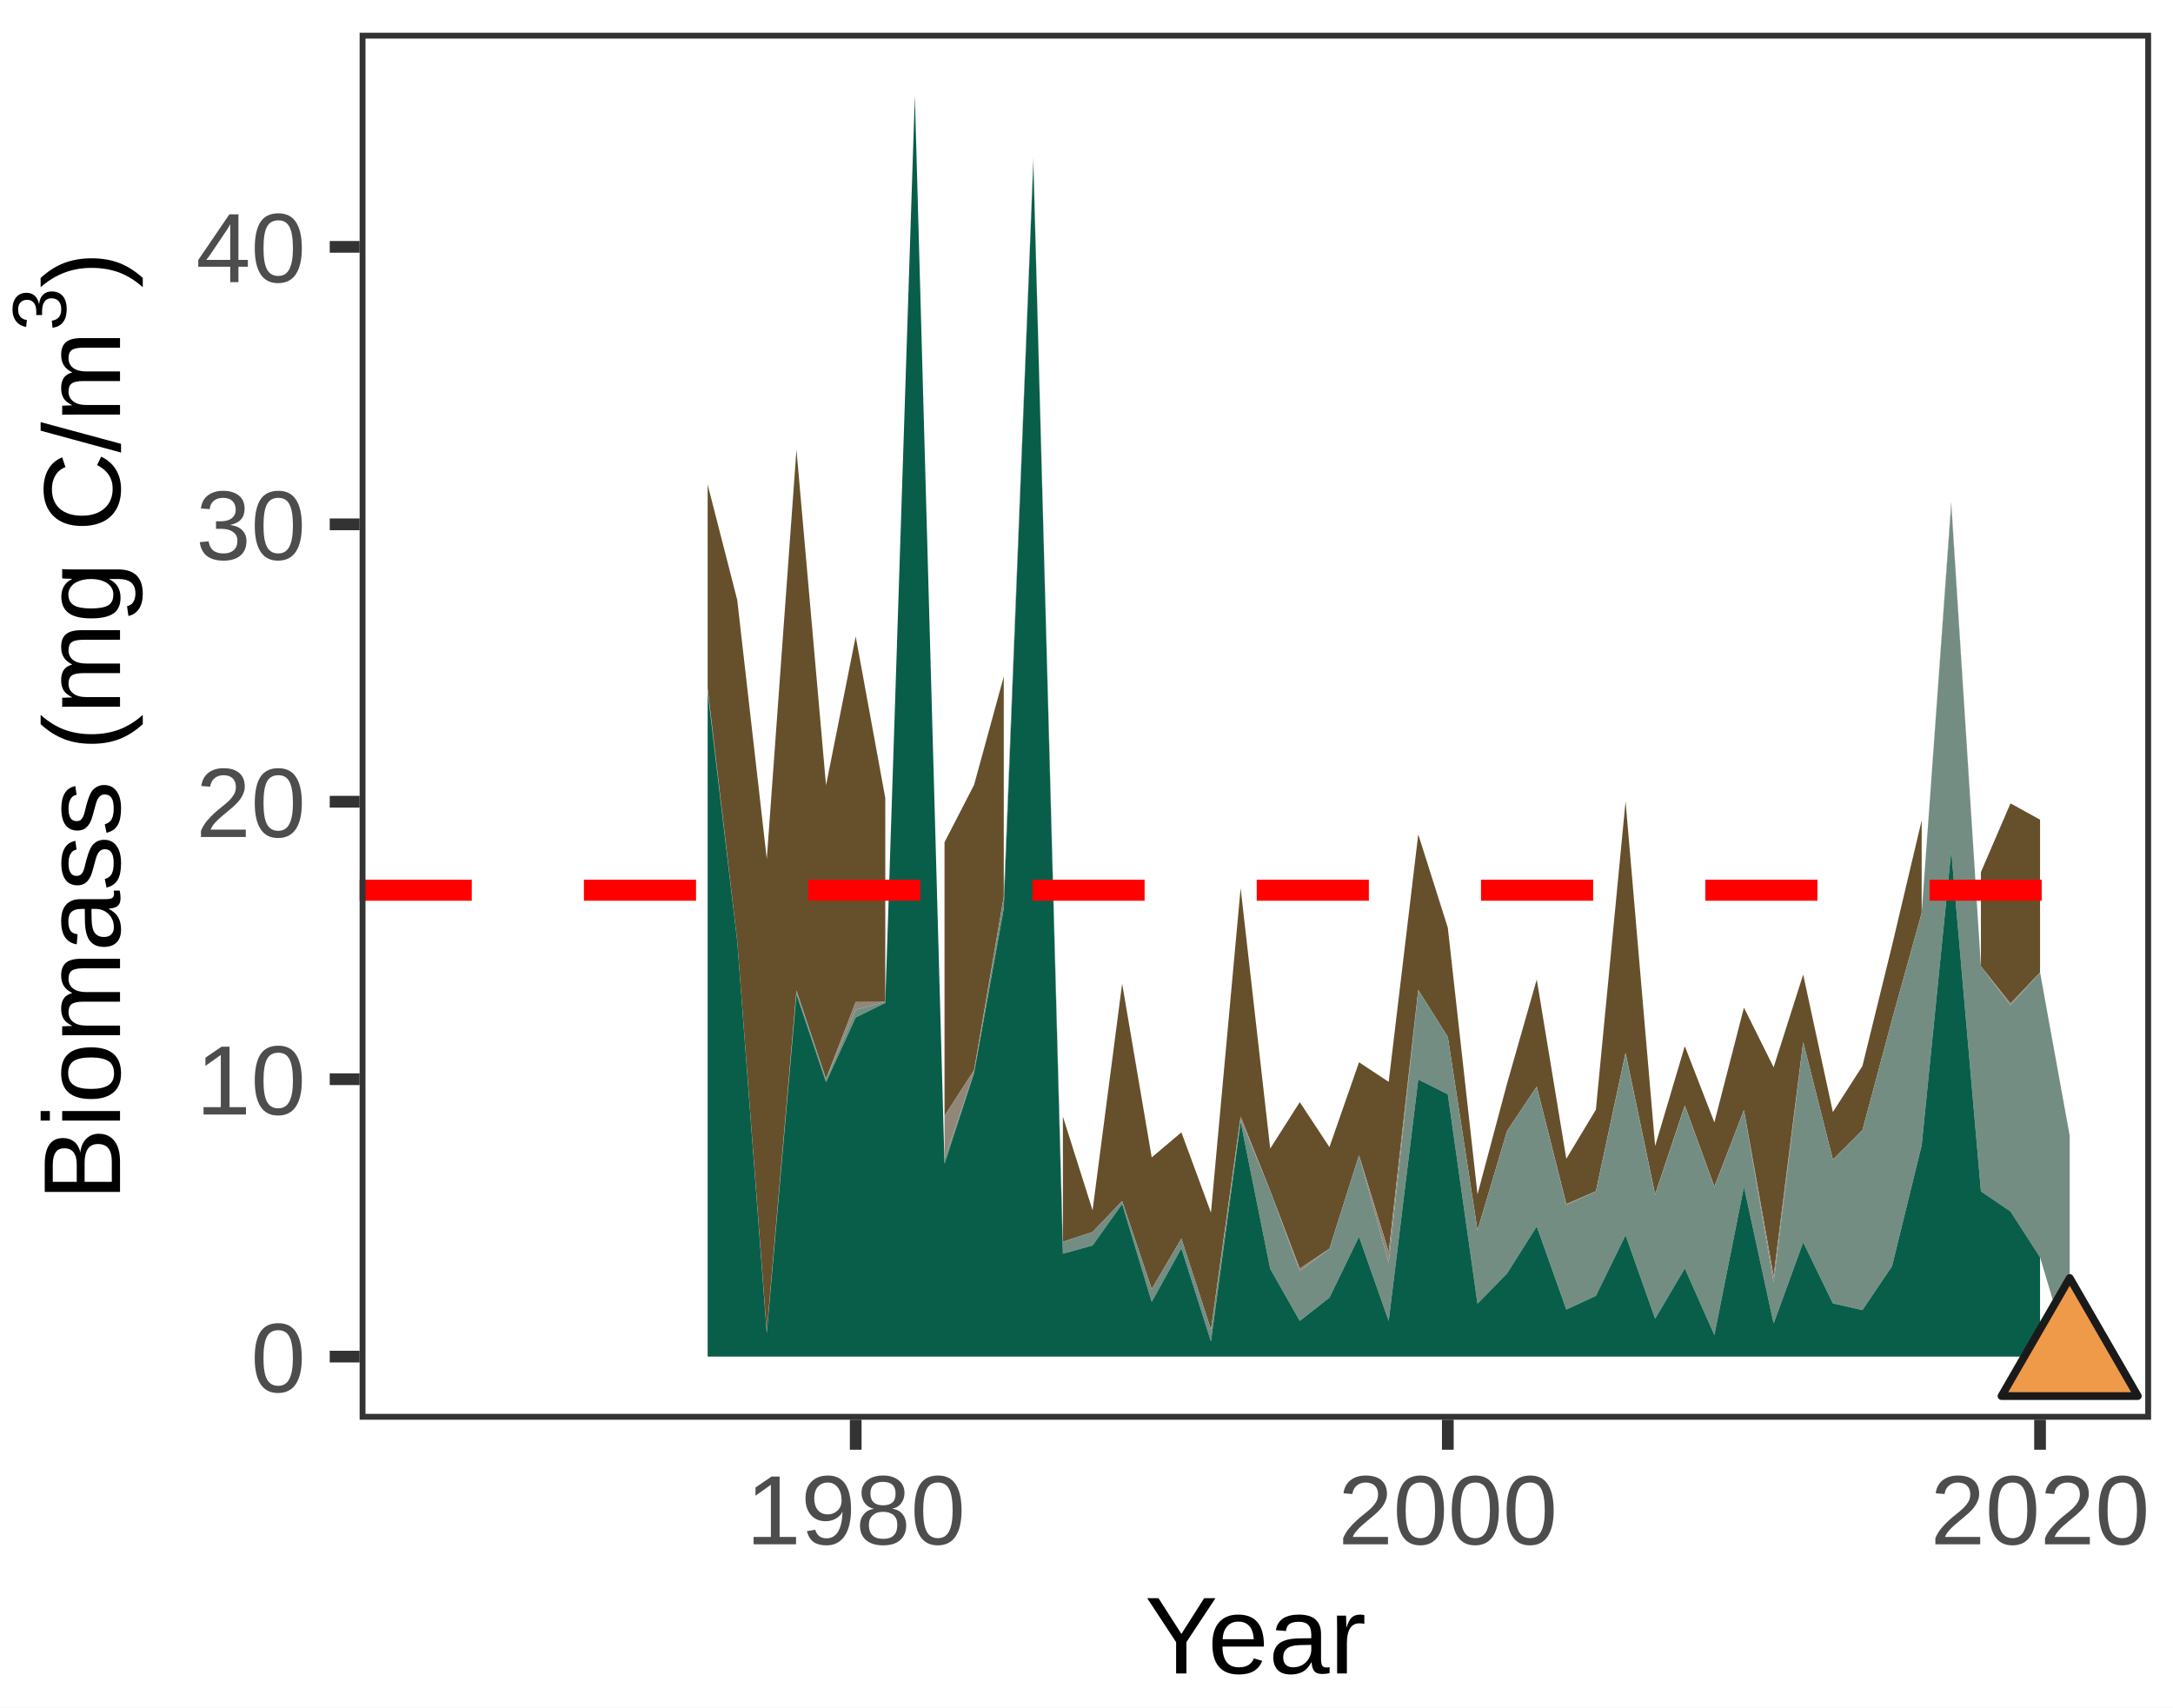
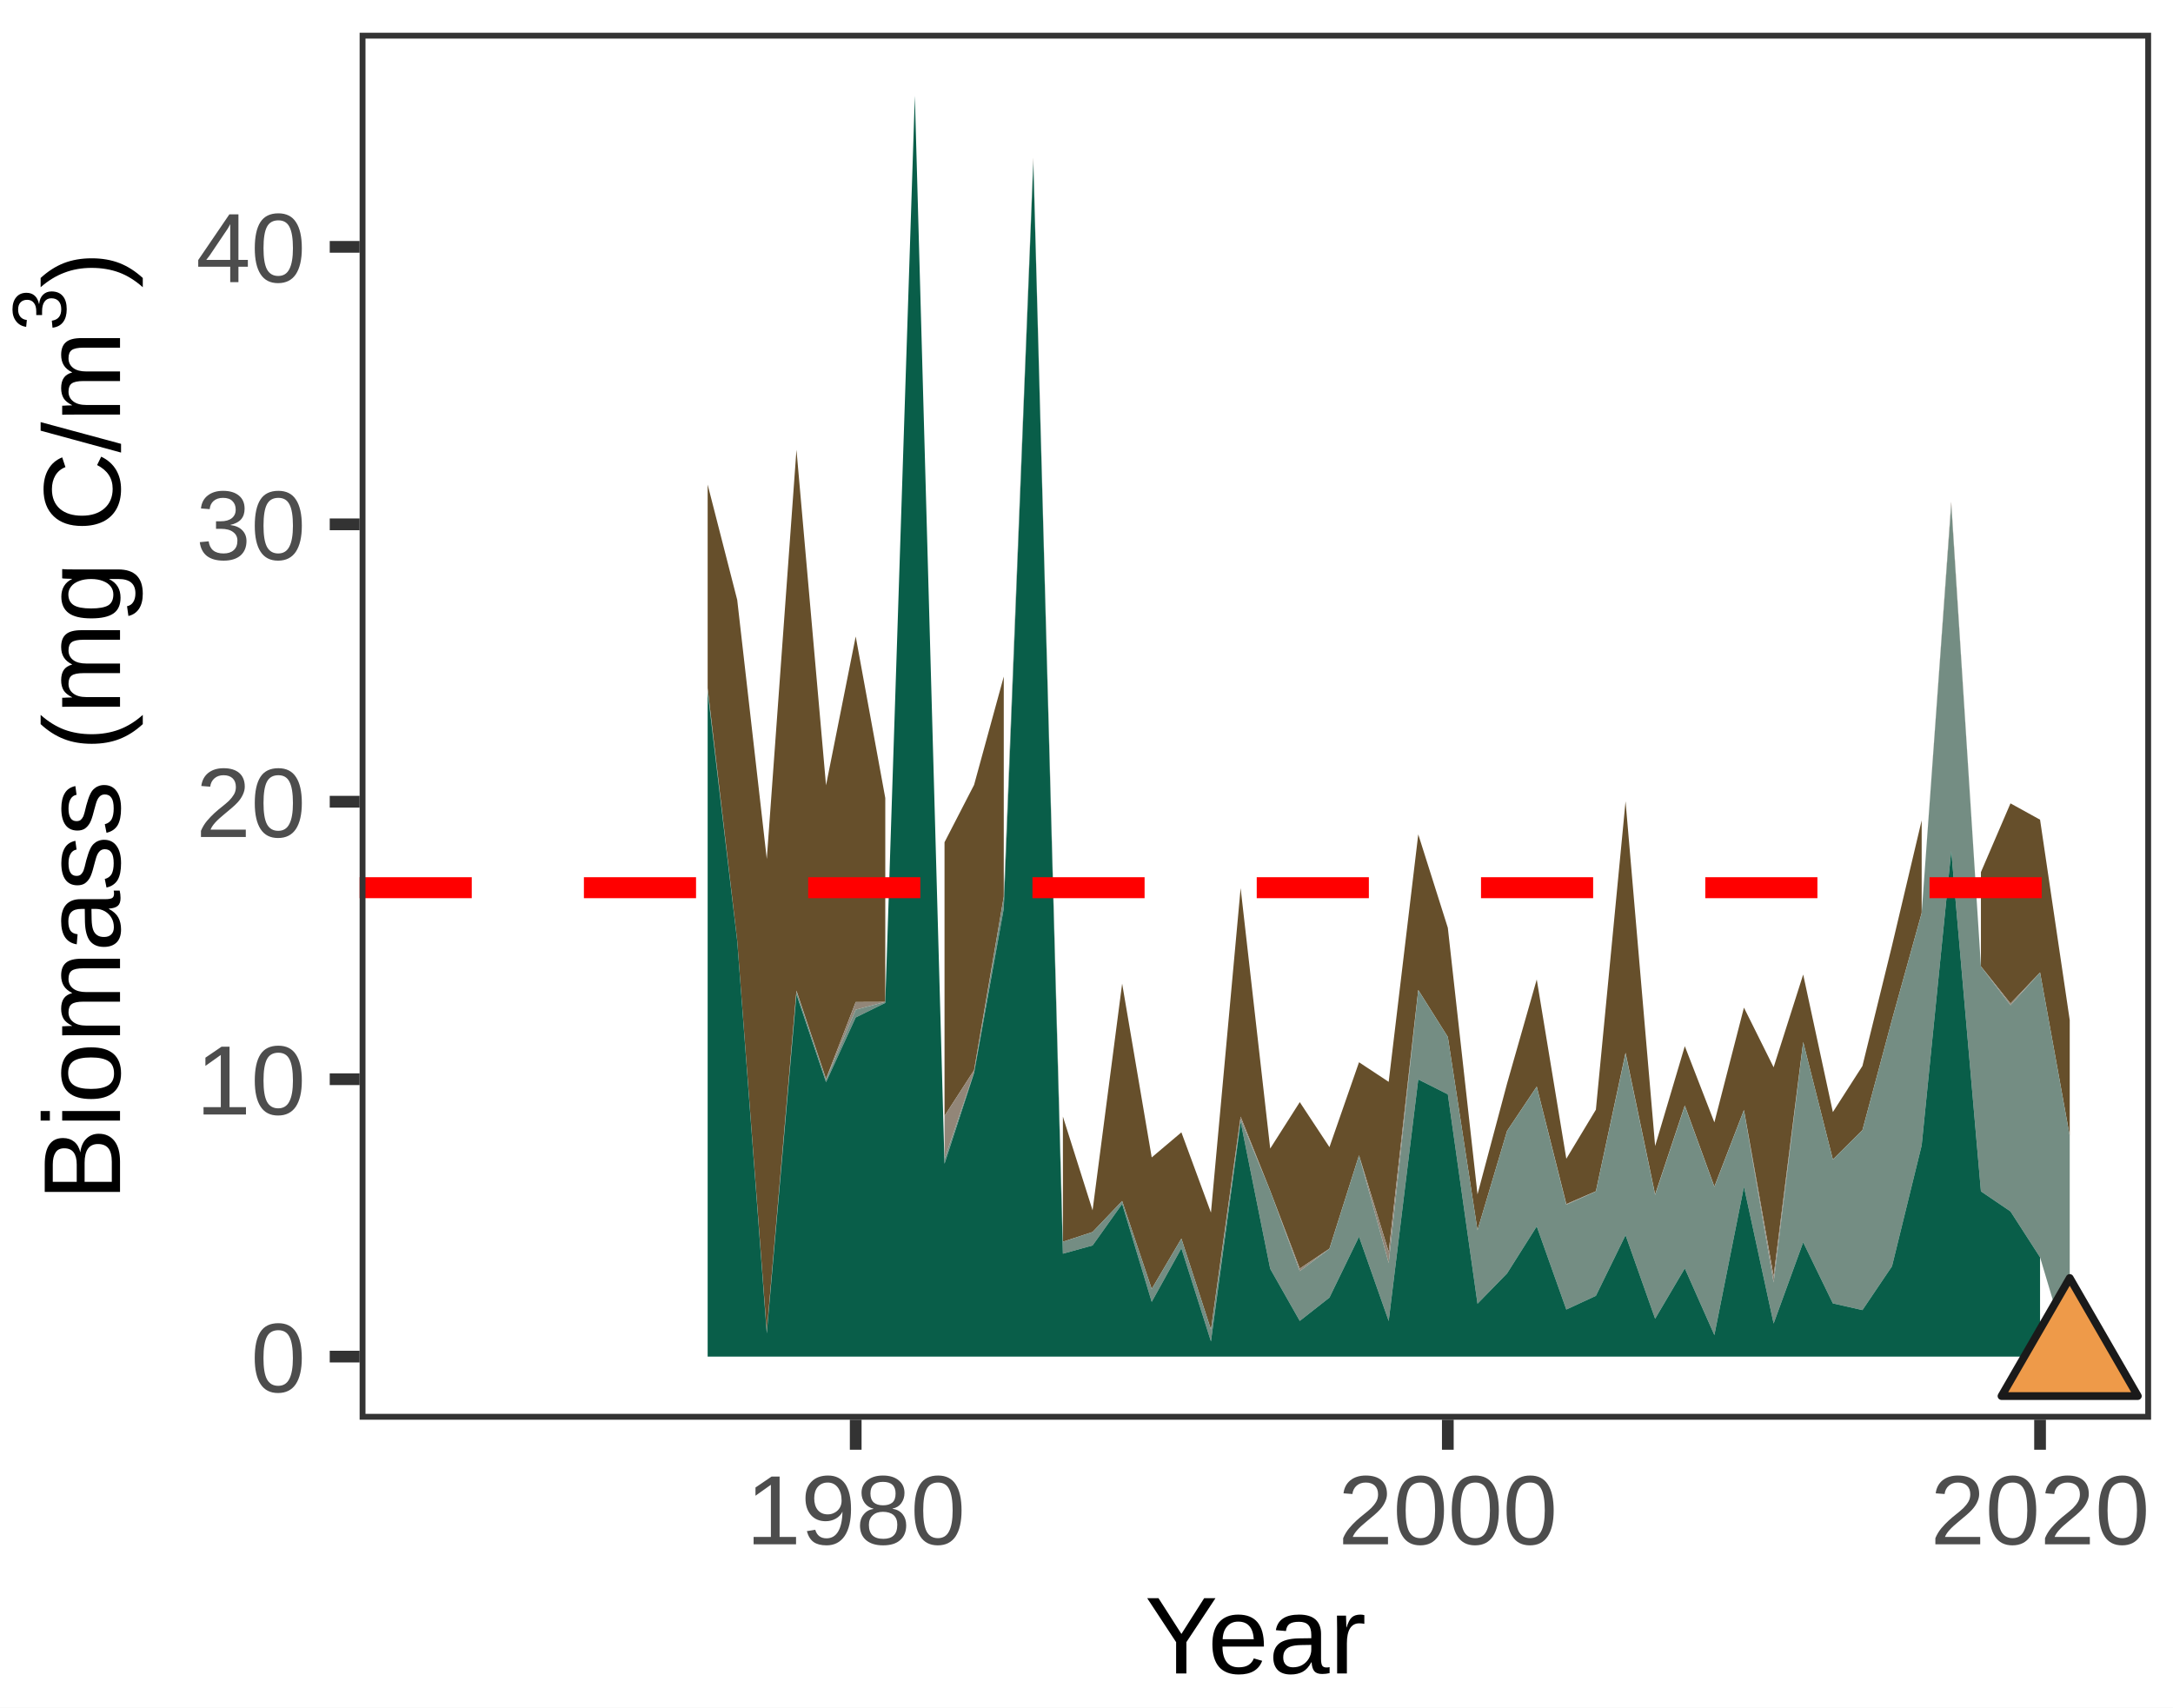
<svg xmlns="http://www.w3.org/2000/svg" class="svglite" width="198.43pt" height="155.91pt" viewBox="0 0 198.43 155.91">
  <defs>
    <style type="text/css">
    .svglite line, .svglite polyline, .svglite polygon, .svglite path, .svglite rect, .svglite circle {
      fill: none;
      stroke: #000000;
      stroke-linecap: round;
      stroke-linejoin: round;
      stroke-miterlimit: 10.00;
    }
    .svglite text {
      white-space: pre;
    }
  </style>
  </defs>
  <rect width="100%" height="100%" style="stroke: none; fill: #FFFFFF;" />
  <defs>
    <clipPath id="cpMC4wMHwxOTguNDN8MC4wMHwxNTUuOTE=">
      <rect x="0.00" y="0.00" width="198.43" height="155.91" />
    </clipPath>
  </defs>
  <g clip-path="url(#cpMC4wMHwxOTguNDN8MC4wMHwxNTUuOTE=)">
    <rect x="0.00" y="0.00" width="198.43" height="155.91" style="stroke-width: 1.07; stroke: #FFFFFF; fill: #FFFFFF;" />
  </g>
  <defs>
    <clipPath id="cpMzIuODR8MTk2LjQzfDIuOTl8MTI5LjY0">
      <rect x="32.84" y="2.99" width="163.59" height="126.65" />
    </clipPath>
  </defs>
  <g clip-path="url(#cpMzIuODR8MTk2LjQzfDIuOTl8MTI5LjY0)">
    <rect x="32.84" y="2.99" width="163.59" height="126.65" style="stroke-width: 1.07; stroke: none; fill: #FFFFFF;" />
    <polygon points="64.62,44.25 67.32,54.78 70.02,78.44 72.73,41.07 75.43,71.71 78.14,58.12 80.84,72.87 80.84,91.49 78.14,91.50 75.43,98.52 72.73,90.46 70.02,121.60 67.32,85.91 64.62,62.85 " style="stroke-width: 0.00; stroke: none; fill: #664F2B;" />
    <polygon points="86.25,76.91 88.95,71.67 91.66,61.78 91.66,81.88 88.95,97.72 86.25,101.90 " style="stroke-width: 0.00; stroke: none; fill: #664F2B;" />
    <polygon points="97.06,101.96 99.77,110.52 102.47,89.82 105.17,105.69 107.88,103.40 110.58,110.73 113.29,81.10 115.99,104.88 118.69,100.64 121.40,104.75 124.10,97.00 126.81,98.79 129.51,76.19 132.21,84.72 134.92,109.06 137.62,98.94 140.33,89.44 143.03,105.81 145.73,101.33 148.44,73.17 151.14,104.65 153.85,95.53 156.55,102.49 159.25,92.01 161.96,97.46 164.66,88.99 167.37,101.55 170.07,97.34 172.77,86.36 175.48,74.91 175.48,83.37 172.77,93.12 170.07,103.20 167.37,105.88 164.66,95.15 161.96,116.52 159.25,101.36 156.55,108.36 153.85,100.95 151.14,109.07 148.44,96.14 145.73,108.78 143.03,109.95 140.33,99.22 137.62,103.27 134.92,112.34 132.21,94.69 129.51,90.40 126.81,114.31 124.10,105.50 121.40,114.02 118.69,115.84 115.99,108.74 113.29,101.97 110.58,121.41 107.88,113.10 105.17,117.70 102.47,109.67 99.77,112.50 97.06,113.39 " style="stroke-width: 0.00; stroke: none; fill: #664F2B;" />
-     <polygon points="180.89,79.64 183.59,73.36 186.29,74.85 186.29,88.80 183.59,91.63 180.89,88.24 " style="stroke-width: 0.00; stroke: none; fill: #664F2B;" />
+     <polygon points="180.89,79.64 183.59,73.36 186.29,74.85 189.00,93.15 189.00,103.72 186.29,88.80 183.59,91.63 180.89,88.24 " style="stroke-width: 0.00; stroke: none; fill: #664F2B;" />
    <polyline points="64.62,44.25 67.32,54.78 70.02,78.44 72.73,41.07 75.43,71.71 78.14,58.12 80.84,72.87 " style="stroke-width: 1.07; stroke: none;" />
    <polyline points="86.25,76.91 88.95,71.67 91.66,61.78 " style="stroke-width: 1.07; stroke: none;" />
    <polyline points="97.06,101.96 99.77,110.52 102.47,89.82 105.17,105.69 107.88,103.40 110.58,110.73 113.29,81.10 115.99,104.88 118.69,100.64 121.40,104.75 124.10,97.00 126.81,98.79 129.51,76.19 132.21,84.72 134.92,109.06 137.62,98.94 140.33,89.44 143.03,105.81 145.73,101.33 148.44,73.17 151.14,104.65 153.85,95.53 156.55,102.49 159.25,92.01 161.96,97.46 164.66,88.99 167.37,101.55 170.07,97.34 172.77,86.36 175.48,74.91 " style="stroke-width: 1.07; stroke: none;" />
-     <polyline points="180.89,79.64 183.59,73.36 186.29,74.85 " style="stroke-width: 1.07; stroke: none;" />
+     <polyline points="180.89,79.64 183.59,73.36 186.29,74.85 189.00,93.15 " style="stroke-width: 1.07; stroke: none;" />
    <polygon points="64.62,62.85 67.32,85.91 70.02,121.60 72.73,90.46 75.43,98.52 78.14,91.50 80.84,91.49 80.84,91.49 78.14,92.20 75.43,98.56 72.73,90.53 70.02,121.76 67.32,85.91 64.62,62.93 " style="stroke-width: 0.00; stroke: none; fill: #928678;" />
-     <polygon points="86.25,101.90 88.95,97.72 91.66,81.88 94.36,14.40 97.06,113.39 99.77,112.50 102.47,109.67 105.17,117.70 107.88,113.10 110.58,121.41 113.29,101.97 115.99,108.74 118.69,115.84 121.40,114.02 124.10,105.50 126.81,114.31 129.51,90.40 132.21,94.69 134.92,112.34 137.62,103.27 140.33,99.22 143.03,109.95 145.73,108.78 148.44,96.14 151.14,109.07 153.85,100.95 156.55,108.36 159.25,101.36 161.96,116.52 164.66,95.15 167.37,105.88 170.07,103.20 172.77,93.12 175.48,83.37 178.18,45.81 180.89,88.24 183.59,91.63 186.29,88.80 186.29,88.80 183.59,91.79 180.89,88.24 178.18,46.13 175.48,83.38 172.77,93.12 170.07,103.20 167.37,105.88 164.66,95.15 161.96,117.11 159.25,101.37 156.55,108.38 153.85,100.98 151.14,109.11 148.44,96.20 145.73,108.79 143.03,110.01 140.33,99.23 137.62,103.27 134.92,112.34 132.21,94.69 129.51,90.41 126.81,115.33 124.10,105.50 121.40,114.03 118.69,116.07 115.99,108.74 113.29,102.22 110.58,121.41 107.88,113.10 105.17,117.70 102.47,109.67 99.77,112.50 97.06,113.39 94.36,14.61 91.66,81.88 88.95,97.91 86.25,105.84 " style="stroke-width: 0.00; stroke: none; fill: #928678;" />
+     <polygon points="86.25,101.90 88.95,97.72 91.66,81.88 94.36,14.40 97.06,113.39 99.77,112.50 102.47,109.67 105.17,117.70 107.88,113.10 110.58,121.41 113.29,101.97 115.99,108.74 118.69,115.84 121.40,114.02 124.10,105.50 126.81,114.31 129.51,90.40 132.21,94.69 134.92,112.34 137.62,103.27 140.33,99.22 143.03,109.95 145.73,108.78 148.44,96.14 151.14,109.07 153.85,100.95 156.55,108.36 159.25,101.36 161.96,116.52 164.66,95.15 167.37,105.88 170.07,103.20 172.77,93.12 175.48,83.37 178.18,45.81 180.89,88.24 183.59,91.63 186.29,88.80 189.00,103.72 189.00,103.72 186.29,88.80 183.59,91.79 180.89,88.24 178.18,46.13 175.48,83.38 172.77,93.12 170.07,103.20 167.37,105.88 164.66,95.15 161.96,117.11 159.25,101.37 156.55,108.38 153.85,100.98 151.14,109.11 148.44,96.20 145.73,108.79 143.03,110.01 140.33,99.23 137.62,103.27 134.92,112.34 132.21,94.69 129.51,90.41 126.81,115.33 124.10,105.50 121.40,114.03 118.69,116.07 115.99,108.74 113.29,102.22 110.58,121.41 107.88,113.10 105.17,117.70 102.47,109.67 99.77,112.50 97.06,113.39 94.36,14.61 91.66,81.88 88.95,97.91 86.25,105.84 " style="stroke-width: 0.00; stroke: none; fill: #928678;" />
    <polyline points="64.62,62.85 67.32,85.91 70.02,121.60 72.73,90.46 75.43,98.52 78.14,91.50 80.84,91.49 " style="stroke-width: 1.07; stroke: none;" />
-     <polyline points="86.25,101.90 88.95,97.72 91.66,81.88 94.36,14.40 97.06,113.39 99.77,112.50 102.47,109.67 105.17,117.70 107.88,113.10 110.58,121.41 113.29,101.97 115.99,108.74 118.69,115.84 121.40,114.02 124.10,105.50 126.81,114.31 129.51,90.40 132.21,94.69 134.92,112.34 137.62,103.27 140.33,99.22 143.03,109.95 145.73,108.78 148.44,96.14 151.14,109.07 153.85,100.95 156.55,108.36 159.25,101.36 161.96,116.52 164.66,95.15 167.37,105.88 170.07,103.20 172.77,93.12 175.48,83.37 178.18,45.81 180.89,88.24 183.59,91.63 186.29,88.80 " style="stroke-width: 1.07; stroke: none;" />
+     <polyline points="86.25,101.90 88.95,97.72 91.66,81.88 94.36,14.40 97.06,113.39 99.77,112.50 102.47,109.67 105.17,117.70 107.88,113.10 110.58,121.41 113.29,101.97 115.99,108.74 118.69,115.84 121.40,114.02 124.10,105.50 126.81,114.31 129.51,90.40 132.21,94.69 134.92,112.34 137.62,103.27 140.33,99.22 143.03,109.95 145.73,108.78 148.44,96.14 151.14,109.07 153.85,100.95 156.55,108.36 159.25,101.36 161.96,116.52 164.66,95.15 167.37,105.88 170.07,103.20 172.77,93.12 175.48,83.37 178.18,45.81 180.89,88.24 183.59,91.63 186.29,88.80 189.00,103.72 " style="stroke-width: 1.07; stroke: none;" />
    <polygon points="64.62,62.93 67.32,85.91 70.02,121.76 72.73,90.53 75.43,98.56 78.14,92.20 80.84,91.49 80.84,91.58 78.14,92.91 75.43,98.82 72.73,90.81 70.02,121.76 67.32,85.93 64.62,63.17 " style="stroke-width: 0.00; stroke: none; fill: #748D83;" />
    <polygon points="86.25,105.84 88.95,97.91 91.66,81.88 94.36,14.61 97.06,113.39 99.77,112.50 102.47,109.67 105.17,117.70 107.88,113.10 110.58,121.41 113.29,102.22 115.99,108.74 118.69,116.07 121.40,114.03 124.10,105.50 126.81,115.33 129.51,90.41 132.21,94.69 134.92,112.34 137.62,103.27 140.33,99.23 143.03,110.01 145.73,108.79 148.44,96.20 151.14,109.11 153.85,100.98 156.55,108.38 159.25,101.37 161.96,117.11 164.66,95.15 167.37,105.88 170.07,103.20 172.77,93.12 175.48,83.38 178.18,46.13 180.89,88.24 183.59,91.79 186.29,88.80 189.00,103.72 189.00,123.88 186.29,114.81 183.59,110.62 180.89,108.79 178.18,77.71 175.48,104.59 172.77,115.63 170.07,119.63 167.37,119.02 164.66,113.44 161.96,120.86 159.25,108.37 156.55,121.91 153.85,115.82 151.14,120.42 148.44,112.79 145.73,118.33 143.03,119.58 140.33,111.99 137.62,116.28 134.92,119.05 132.21,99.93 129.51,98.57 126.81,120.63 124.10,112.93 121.40,118.49 118.69,120.62 115.99,115.86 113.29,102.43 110.58,122.49 107.88,113.99 105.17,118.88 102.47,109.94 99.77,113.73 97.06,114.48 94.36,14.90 91.66,82.97 88.95,97.97 86.25,106.27 " style="stroke-width: 0.00; stroke: none; fill: #748D83;" />
    <polyline points="64.62,62.93 67.32,85.91 70.02,121.76 72.73,90.53 75.43,98.56 78.14,92.20 80.84,91.49 " style="stroke-width: 1.07; stroke: none;" />
    <polyline points="86.25,105.84 88.95,97.91 91.66,81.88 94.36,14.61 97.06,113.39 99.77,112.50 102.47,109.67 105.17,117.70 107.88,113.10 110.58,121.41 113.29,102.22 115.99,108.74 118.69,116.07 121.40,114.03 124.10,105.50 126.81,115.33 129.51,90.41 132.21,94.69 134.92,112.34 137.62,103.27 140.33,99.23 143.03,110.01 145.73,108.79 148.44,96.20 151.14,109.11 153.85,100.98 156.55,108.38 159.25,101.37 161.96,117.11 164.66,95.15 167.37,105.88 170.07,103.20 172.77,93.12 175.48,83.38 178.18,46.13 180.89,88.24 183.59,91.79 186.29,88.80 189.00,103.72 " style="stroke-width: 1.07; stroke: none;" />
    <polygon points="64.62,63.17 67.32,85.93 70.02,121.76 72.73,90.81 75.43,98.82 78.14,92.91 80.84,91.58 83.54,8.75 86.25,106.27 88.95,97.97 91.66,82.97 94.36,14.90 97.06,114.48 99.77,113.73 102.47,109.94 105.17,118.88 107.88,113.99 110.58,122.49 113.29,102.43 115.99,115.86 118.69,120.62 121.40,118.49 124.10,112.93 126.81,120.63 129.51,98.57 132.21,99.93 134.92,119.05 137.62,116.28 140.33,111.99 143.03,119.58 145.73,118.33 148.44,112.79 151.14,120.42 153.85,115.82 156.55,121.91 159.25,108.37 161.96,120.86 164.66,113.44 167.37,119.02 170.07,119.63 172.77,115.63 175.48,104.59 178.18,77.71 180.89,108.79 183.59,110.62 186.29,114.81 186.29,123.88 183.59,123.88 180.89,123.88 178.18,123.88 175.48,123.88 172.77,123.88 170.07,123.88 167.37,123.88 164.66,123.88 161.96,123.88 159.25,123.88 156.55,123.88 153.85,123.88 151.14,123.88 148.44,123.88 145.73,123.88 143.03,123.88 140.33,123.88 137.62,123.88 134.92,123.88 132.21,123.88 129.51,123.88 126.81,123.88 124.10,123.88 121.40,123.88 118.69,123.88 115.99,123.88 113.29,123.88 110.58,123.88 107.88,123.88 105.17,123.88 102.47,123.88 99.77,123.88 97.06,123.88 94.36,123.88 91.66,123.88 88.95,123.88 86.25,123.88 83.54,123.88 80.84,123.88 78.14,123.88 75.43,123.88 72.73,123.88 70.02,123.88 67.32,123.88 64.62,123.88 " style="stroke-width: 0.00; stroke: none; fill: #095E49;" />
    <polyline points="64.62,63.17 67.32,85.93 70.02,121.76 72.73,90.81 75.43,98.82 78.14,92.91 80.84,91.58 83.54,8.75 86.25,106.27 88.95,97.97 91.66,82.97 94.36,14.90 97.06,114.48 99.77,113.73 102.47,109.94 105.17,118.88 107.88,113.99 110.58,122.49 113.29,102.43 115.99,115.86 118.69,120.62 121.40,118.49 124.10,112.93 126.81,120.63 129.51,98.57 132.21,99.93 134.92,119.05 137.62,116.28 140.33,111.99 143.03,119.58 145.73,118.33 148.44,112.79 151.14,120.42 153.85,115.82 156.55,121.91 159.25,108.37 161.96,120.86 164.66,113.44 167.37,119.02 170.07,119.63 172.77,115.63 175.48,104.59 178.18,77.71 180.89,108.79 183.59,110.62 186.29,114.81 " style="stroke-width: 1.07; stroke: none;" />
    <polygon points="189.00,116.70 195.22,127.48 182.77,127.48 " style="stroke-width: 0.71; stroke: #1A1A1A; fill: #EE9A49;" />
-     <line x1="32.84" y1="81.29" x2="196.43" y2="81.29" style="stroke-width: 1.92; stroke: #FF0000; stroke-dasharray: 10.24,10.24; stroke-linecap: butt;" />
+     <line x1="32.84" y1="81.06" x2="196.43" y2="81.06" style="stroke-width: 1.92; stroke: #FF0000; stroke-dasharray: 10.24,10.24; stroke-linecap: butt;" />
    <rect x="32.84" y="2.99" width="163.59" height="126.65" style="stroke-width: 1.07; stroke: #333333;" />
  </g>
  <g clip-path="url(#cpMC4wMHwxOTguNDN8MC4wMHwxNTUuOTE=)">
    <text x="27.91" y="127.11" text-anchor="end" style="font-size: 9.00px;fill: #4D4D4D; font-family: &quot;Arial&quot;;" textLength="5.00px" lengthAdjust="spacingAndGlyphs">0</text>
    <text x="27.91" y="101.77" text-anchor="end" style="font-size: 9.00px;fill: #4D4D4D; font-family: &quot;Arial&quot;;" textLength="10.01px" lengthAdjust="spacingAndGlyphs">10</text>
    <text x="27.91" y="76.43" text-anchor="end" style="font-size: 9.00px;fill: #4D4D4D; font-family: &quot;Arial&quot;;" textLength="10.01px" lengthAdjust="spacingAndGlyphs">20</text>
    <text x="27.91" y="51.10" text-anchor="end" style="font-size: 9.00px;fill: #4D4D4D; font-family: &quot;Arial&quot;;" textLength="10.01px" lengthAdjust="spacingAndGlyphs">30</text>
    <text x="27.91" y="25.76" text-anchor="end" style="font-size: 9.00px;fill: #4D4D4D; font-family: &quot;Arial&quot;;" textLength="10.01px" lengthAdjust="spacingAndGlyphs">40</text>
    <polyline points="30.11,123.88 32.84,123.88 " style="stroke-width: 1.07; stroke: #333333; stroke-linecap: butt;" />
    <polyline points="30.11,98.55 32.84,98.55 " style="stroke-width: 1.07; stroke: #333333; stroke-linecap: butt;" />
    <polyline points="30.11,73.21 32.84,73.21 " style="stroke-width: 1.07; stroke: #333333; stroke-linecap: butt;" />
    <polyline points="30.11,47.88 32.84,47.88 " style="stroke-width: 1.07; stroke: #333333; stroke-linecap: butt;" />
    <polyline points="30.11,22.54 32.84,22.54 " style="stroke-width: 1.07; stroke: #333333; stroke-linecap: butt;" />
    <polyline points="78.14,132.38 78.14,129.64 " style="stroke-width: 1.07; stroke: #333333; stroke-linecap: butt;" />
    <polyline points="132.21,132.38 132.21,129.64 " style="stroke-width: 1.07; stroke: #333333; stroke-linecap: butt;" />
    <polyline points="186.29,132.38 186.29,129.64 " style="stroke-width: 1.07; stroke: #333333; stroke-linecap: butt;" />
    <text x="78.14" y="141.02" text-anchor="middle" style="font-size: 9.00px;fill: #4D4D4D; font-family: &quot;Arial&quot;;" textLength="20.02px" lengthAdjust="spacingAndGlyphs">1980</text>
    <text x="132.21" y="141.02" text-anchor="middle" style="font-size: 9.00px;fill: #4D4D4D; font-family: &quot;Arial&quot;;" textLength="20.02px" lengthAdjust="spacingAndGlyphs">2000</text>
    <text x="186.29" y="141.02" text-anchor="middle" style="font-size: 9.00px;fill: #4D4D4D; font-family: &quot;Arial&quot;;" textLength="20.02px" lengthAdjust="spacingAndGlyphs">2020</text>
    <text x="114.64" y="152.81" text-anchor="middle" style="font-size: 10.00px; font-family: &quot;Arial&quot;;" textLength="20.22px" lengthAdjust="spacingAndGlyphs">Year</text>
    <text transform="translate(10.96,109.67) rotate(-90)" style="font-size: 10.00px; font-family: &quot;Arial&quot;;" textLength="79.48px" lengthAdjust="spacingAndGlyphs">Biomass (mg C/m</text>
    <text transform="translate(6.03,30.19) rotate(-90)" style="font-size: 7.00px; font-family: &quot;Arial&quot;;" textLength="3.90px" lengthAdjust="spacingAndGlyphs">3</text>
    <text transform="translate(10.96,26.29) rotate(-90)" style="font-size: 10.00px; font-family: &quot;Arial&quot;;" textLength="3.33px" lengthAdjust="spacingAndGlyphs">)</text>
  </g>
</svg>
